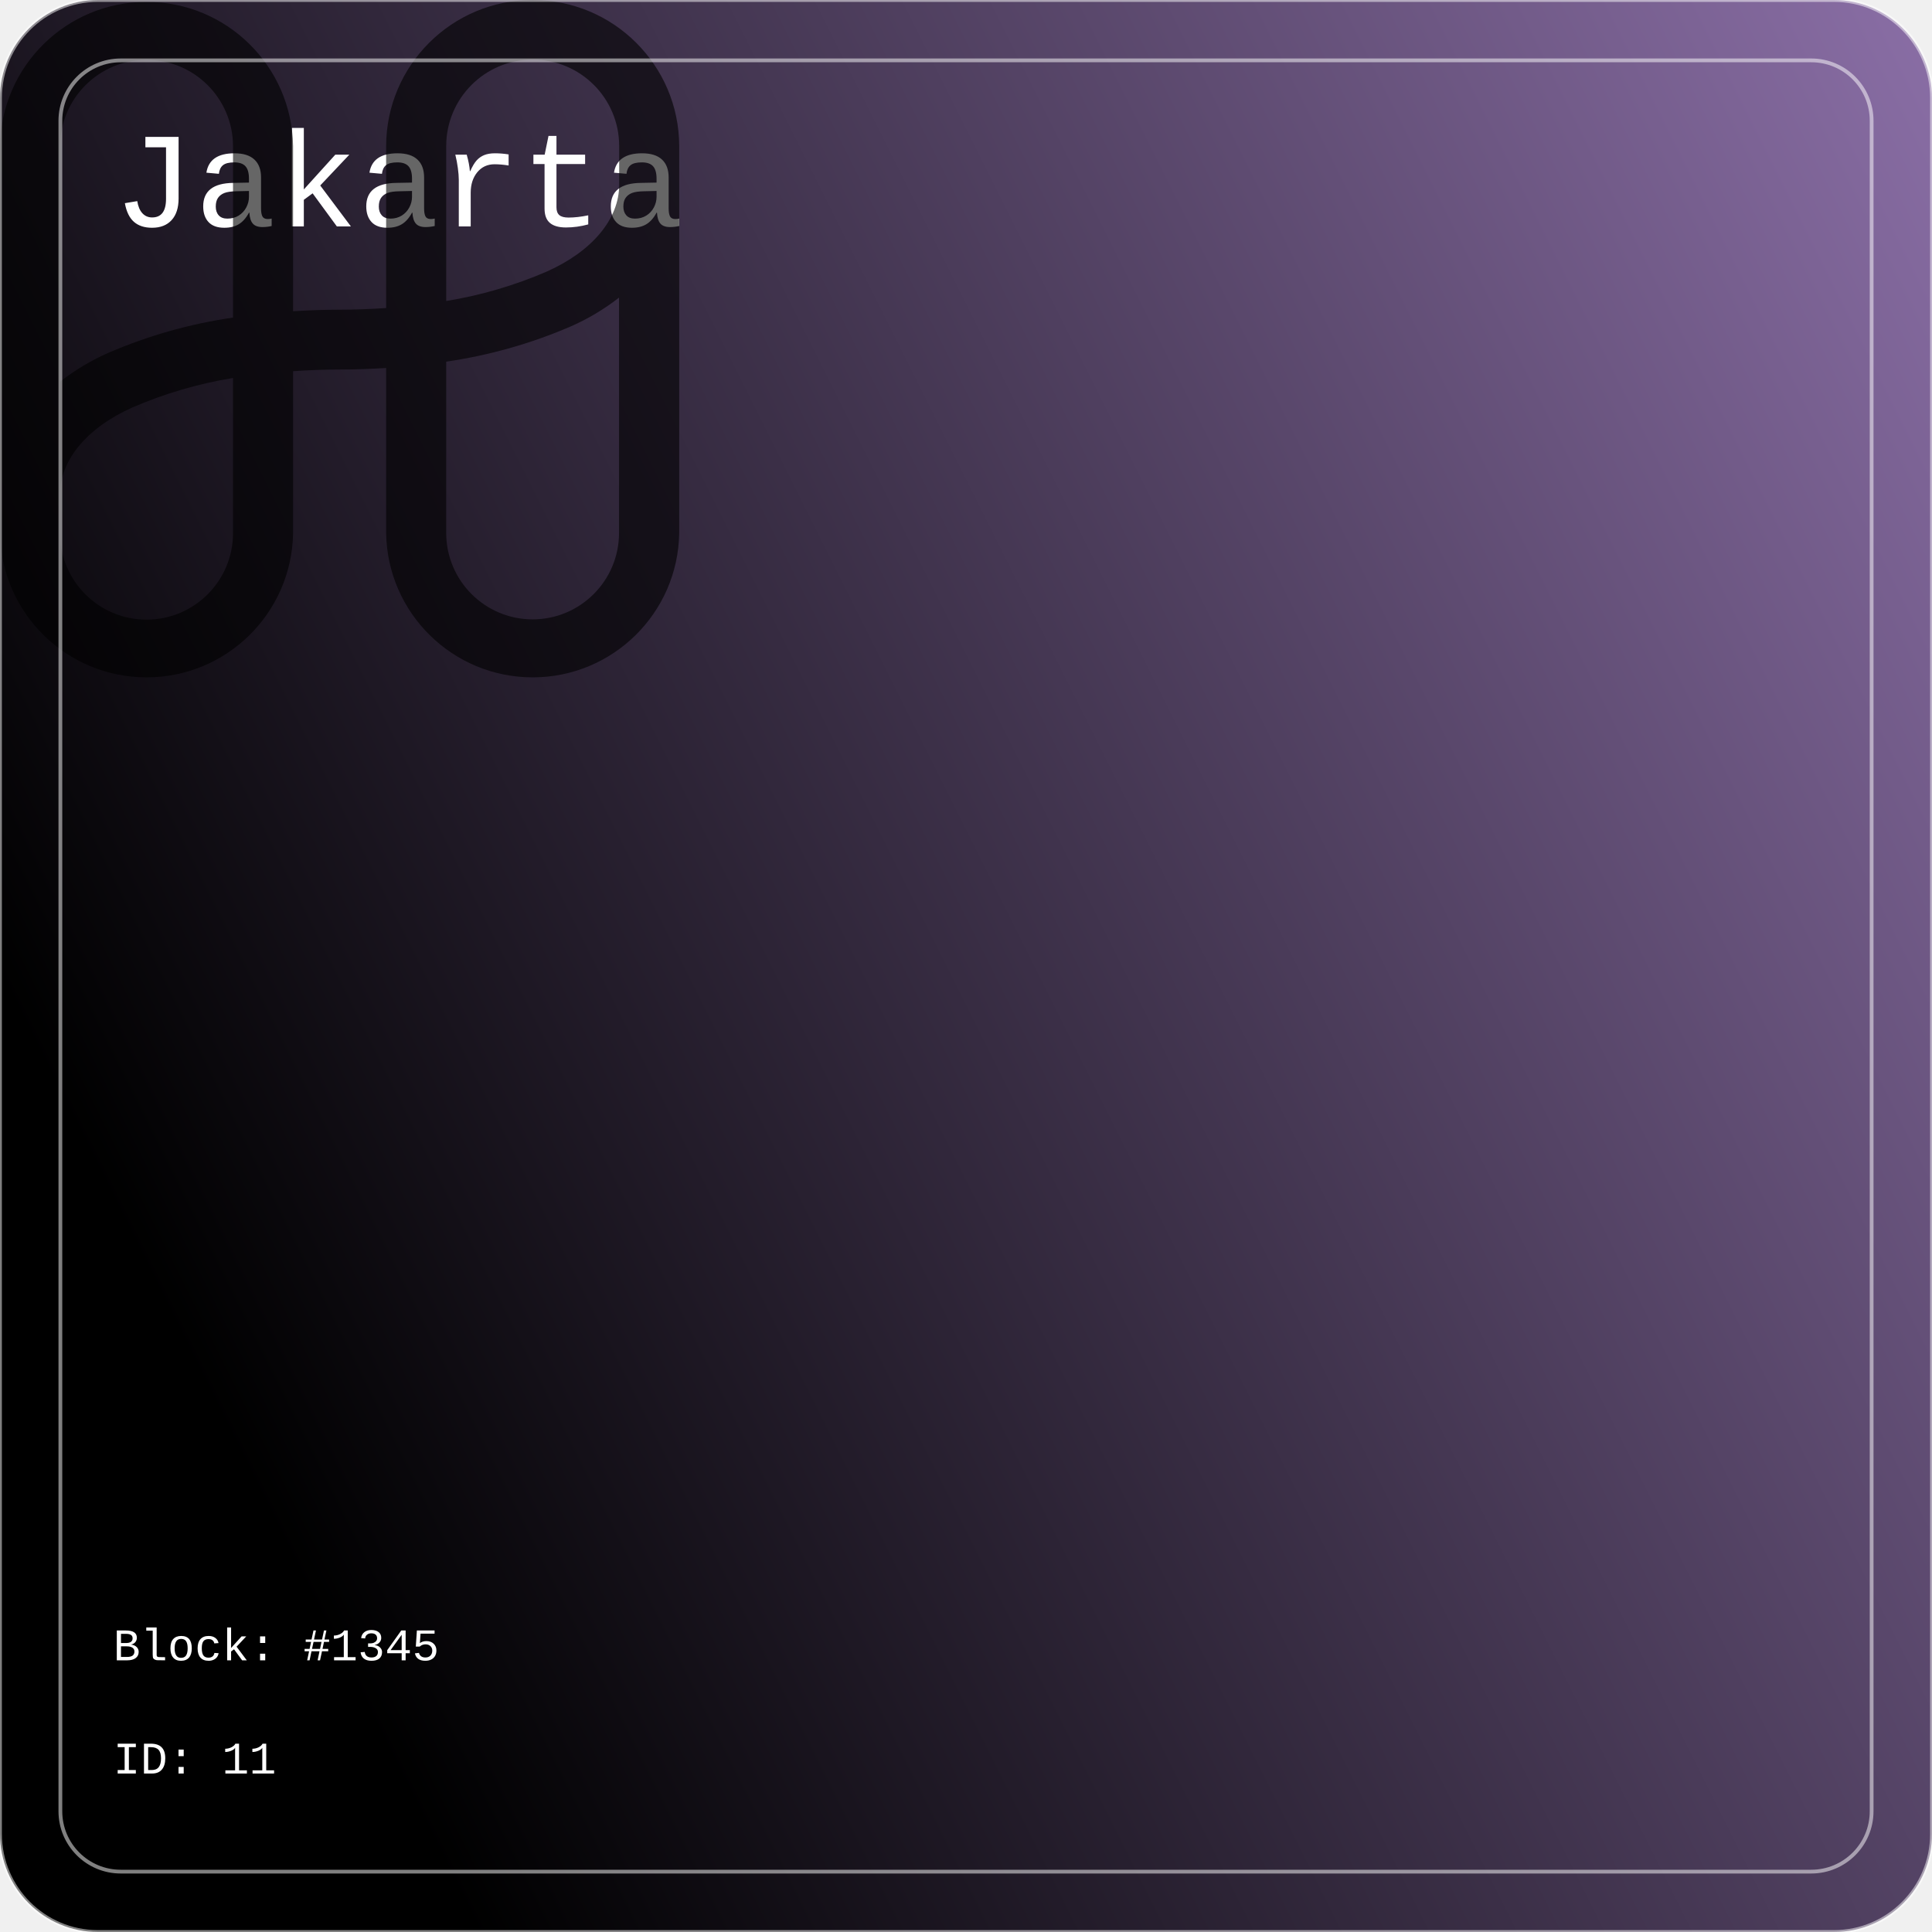
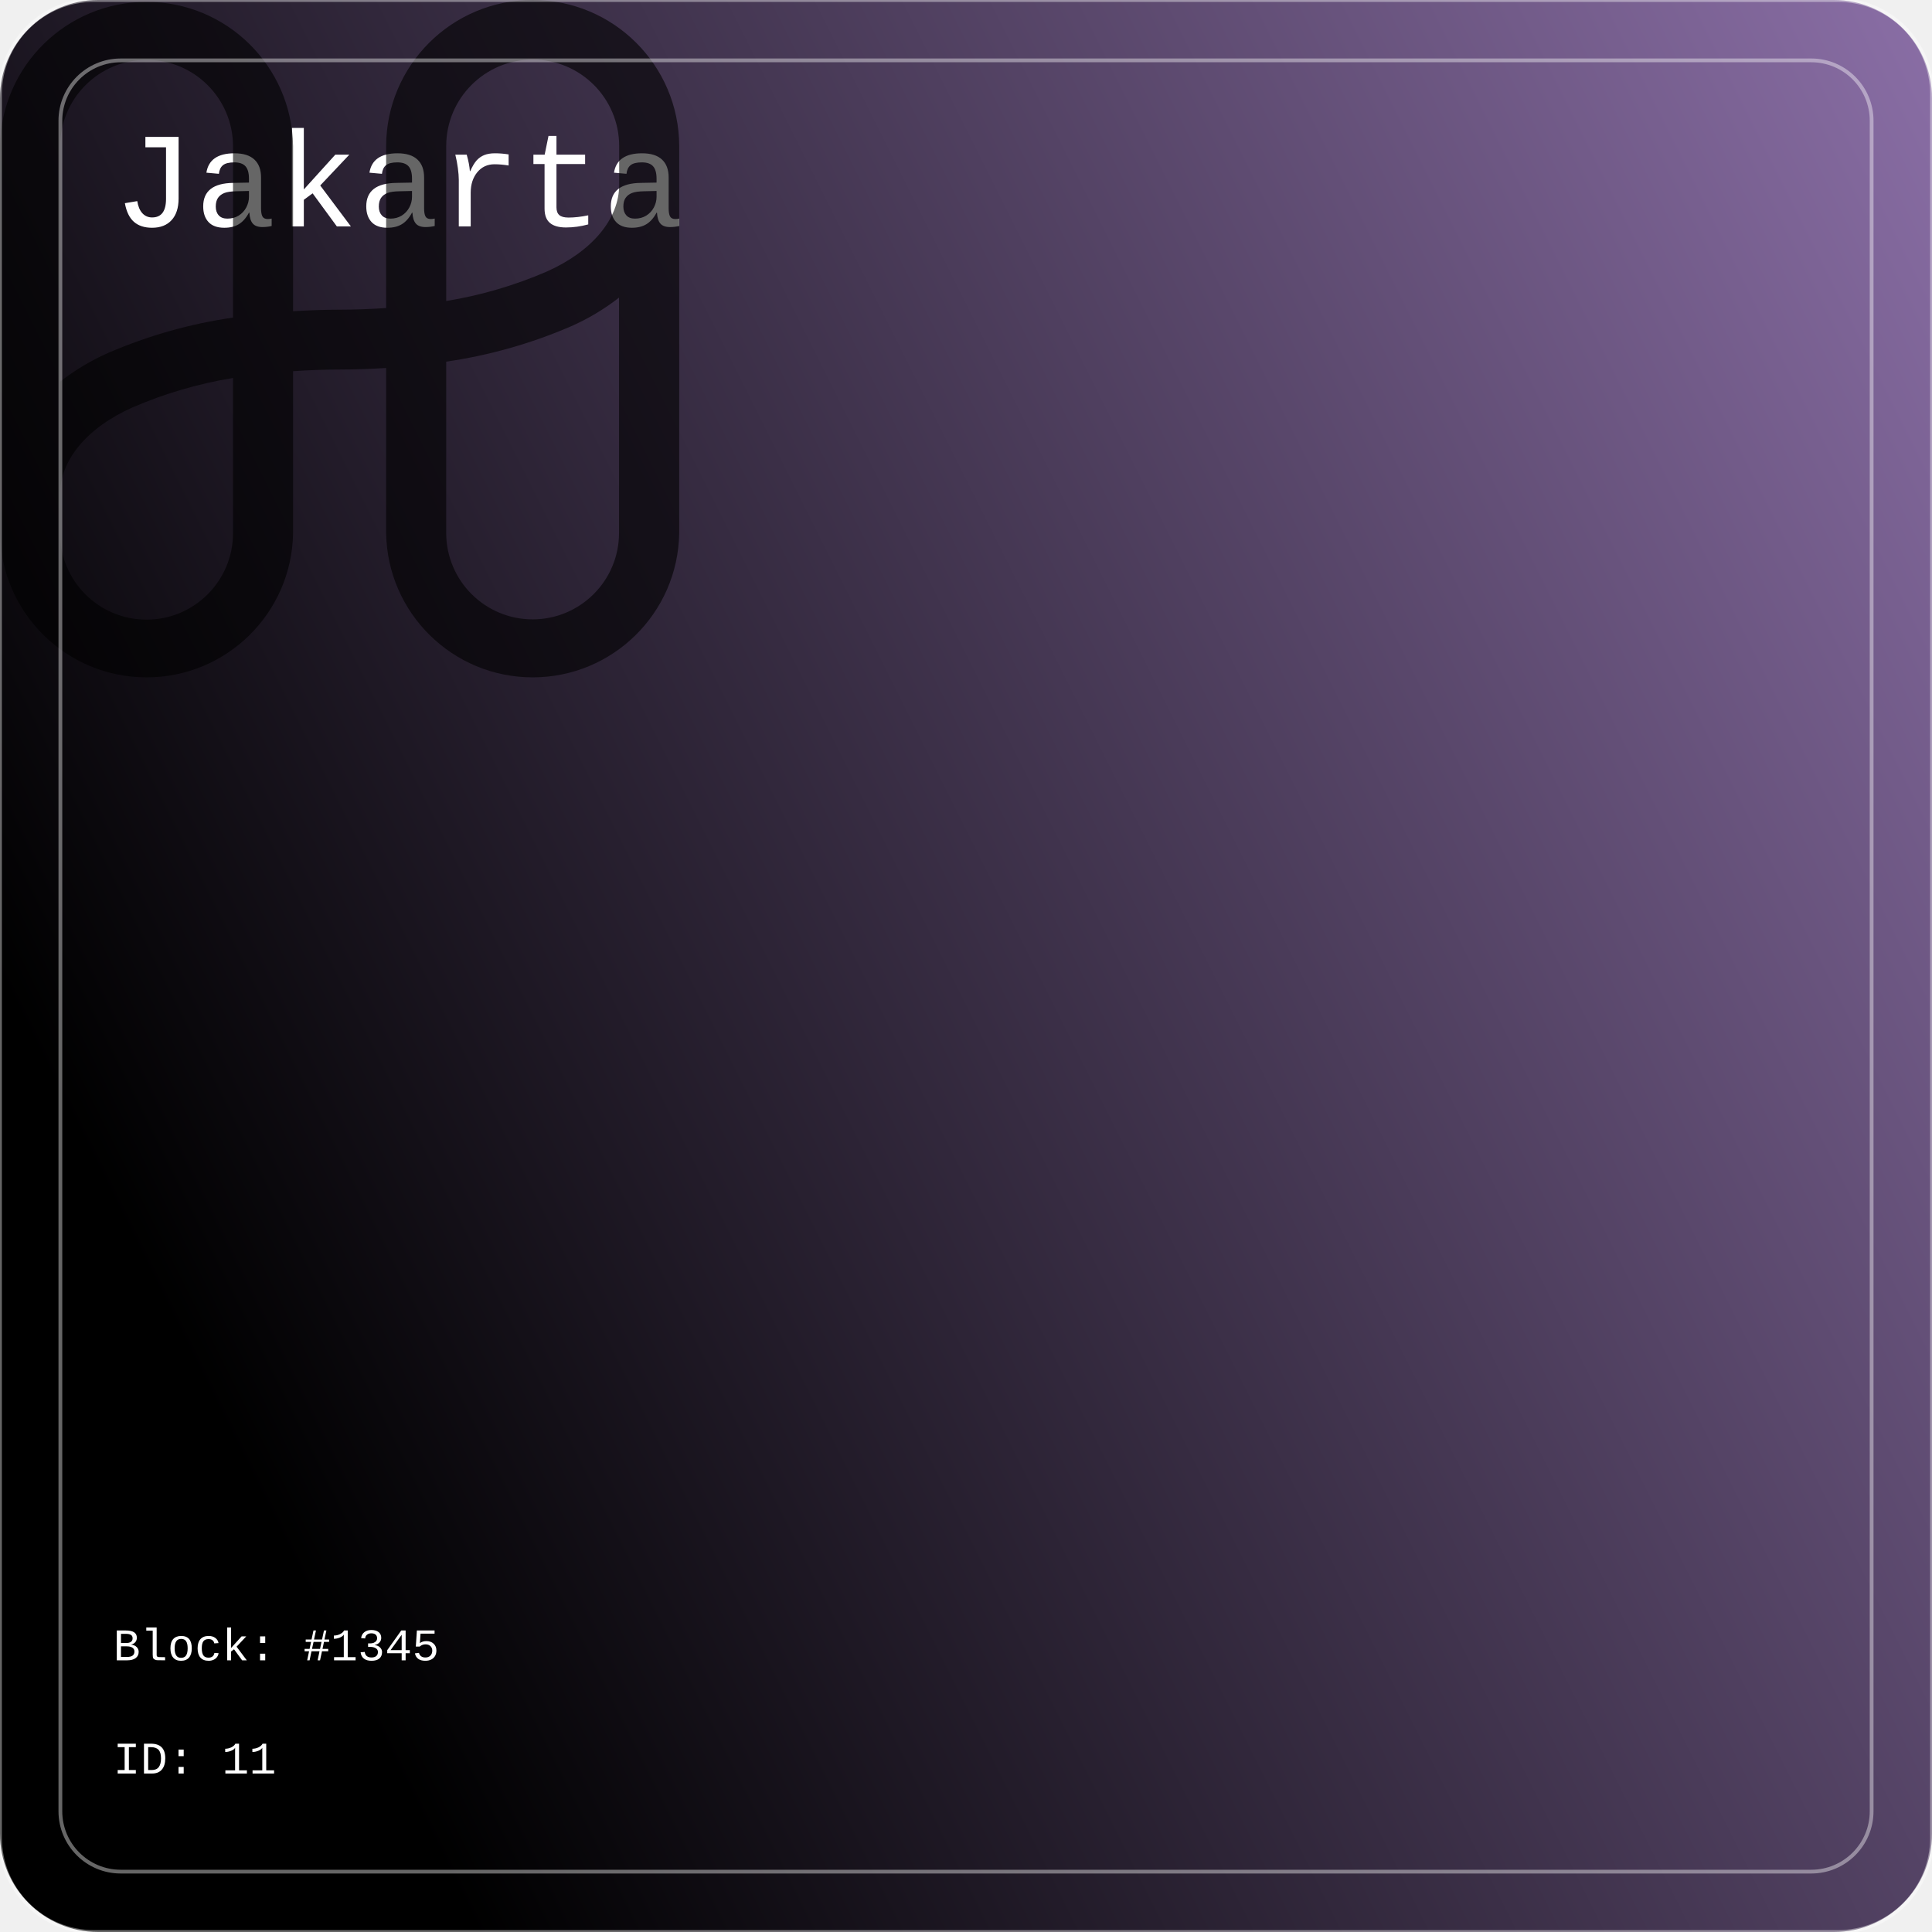
<svg xmlns="http://www.w3.org/2000/svg" width="512" height="512" viewBox="0 0 512 512" fill="none">
  <defs>
    <linearGradient id="g1" x1="0%" y1="50%">
      <stop offset="0%" stop-color="#000000">
        <animate id="a1" attributeName="stop-color" values="#000000; #8b6fa7" begin="0; a2.end" dur="3s" />
        <animate id="a2" attributeName="stop-color" values="#8b6fa7; #000000" begin="a1.end" dur="3s" />
      </stop>
      <stop offset="100%" stop-color="#8b6fa7">
        <animate id="a3" attributeName="stop-color" values="#8b6fa7; #000000" begin="0; a4.end" dur="3s" />
        <animate id="a4" attributeName="stop-color" values="#000000; #8b6fa7" begin="a3.end" dur="3s" />
      </stop>
    </linearGradient>
  </defs>
  <rect id="r" x="0" y="0" rx="26" ry="26" width="512" height="512" fill="url(#g1)" />
  <g fill="white" font-family="Courier New, monospace">
    <text font-size="36" x="30" y="60">Jakarta</text>
    <text x="30" y="440">Block: #1345</text>
    <text x="30" y="470">ID: 11</text>
  </g>
  <g fill="rgba(0,0,0,0.6)" style="transform: translate(33%,33%);">
    <path id="Shape" d="M201.17,60a38.81,38.81,0,0,0-38.84,38.71v42.92c-4,.27-8.09.44-12.33,0.44s-8.31.17-12.33,0.41V98.71a38.84,38.84,0,0,0-77.67,0V201.29a38.84,38.84,0,0,0,77.67,0V158.37c4-.27,8.09-0.44,12.33-0.44s8.31-.17,12.33-0.41v43.77a38.84,38.84,0,0,0,77.67,0V98.71A38.81,38.81,0,0,0,201.17,60ZM98.83,75.86a22.91,22.91,0,0,1,22.92,22.85v45.45a130.64,130.64,0,0,0-33,9.33,60,60,0,0,0-12.8,7.64V98.71A22.91,22.91,0,0,1,98.83,75.86Zm22.92,125.43a22.92,22.92,0,1,1-45.84,0V191c0-9.09,7.2-17.7,19.27-23.06a113,113,0,0,1,26.57-7.77v41.12Zm79.42,22.85a22.91,22.91,0,0,1-22.92-22.85V155.84a130.64,130.64,0,0,0,33-9.33,60,60,0,0,0,12.8-7.64v62.42A22.91,22.91,0,0,1,201.17,224.14ZM204.82,132a113,113,0,0,1-26.57,7.77V98.71a22.92,22.92,0,1,1,45.84,0V109C224.09,118.05,216.89,126.66,204.82,132Z" transform="translate(-60 -60)" />
  </g>
-   <rect x="16" y="16" width="480" height="480" rx="16" ry="16" fill="rgba(0,0,0,0)" stroke="rgba(255,255,255,0.5)" />
-   <rect x="0" y="0" width="512" height="512" rx="26" ry="26" fill="rgba(0,0,0,0)" stroke="rgba(255,255,255,0.5)" />
+   <rect x="16" y="16" width="480" height="480" rx="16" ry="16" fill="rgba(0,0,0,0)" stroke="rgba(255,255,255,0.4)" />
+   <rect x="0" y="0" width="512" height="512" rx="25" ry="25" fill="rgba(0,0,0,0)" stroke="rgba(255,255,255,0.4)" />
</svg>
